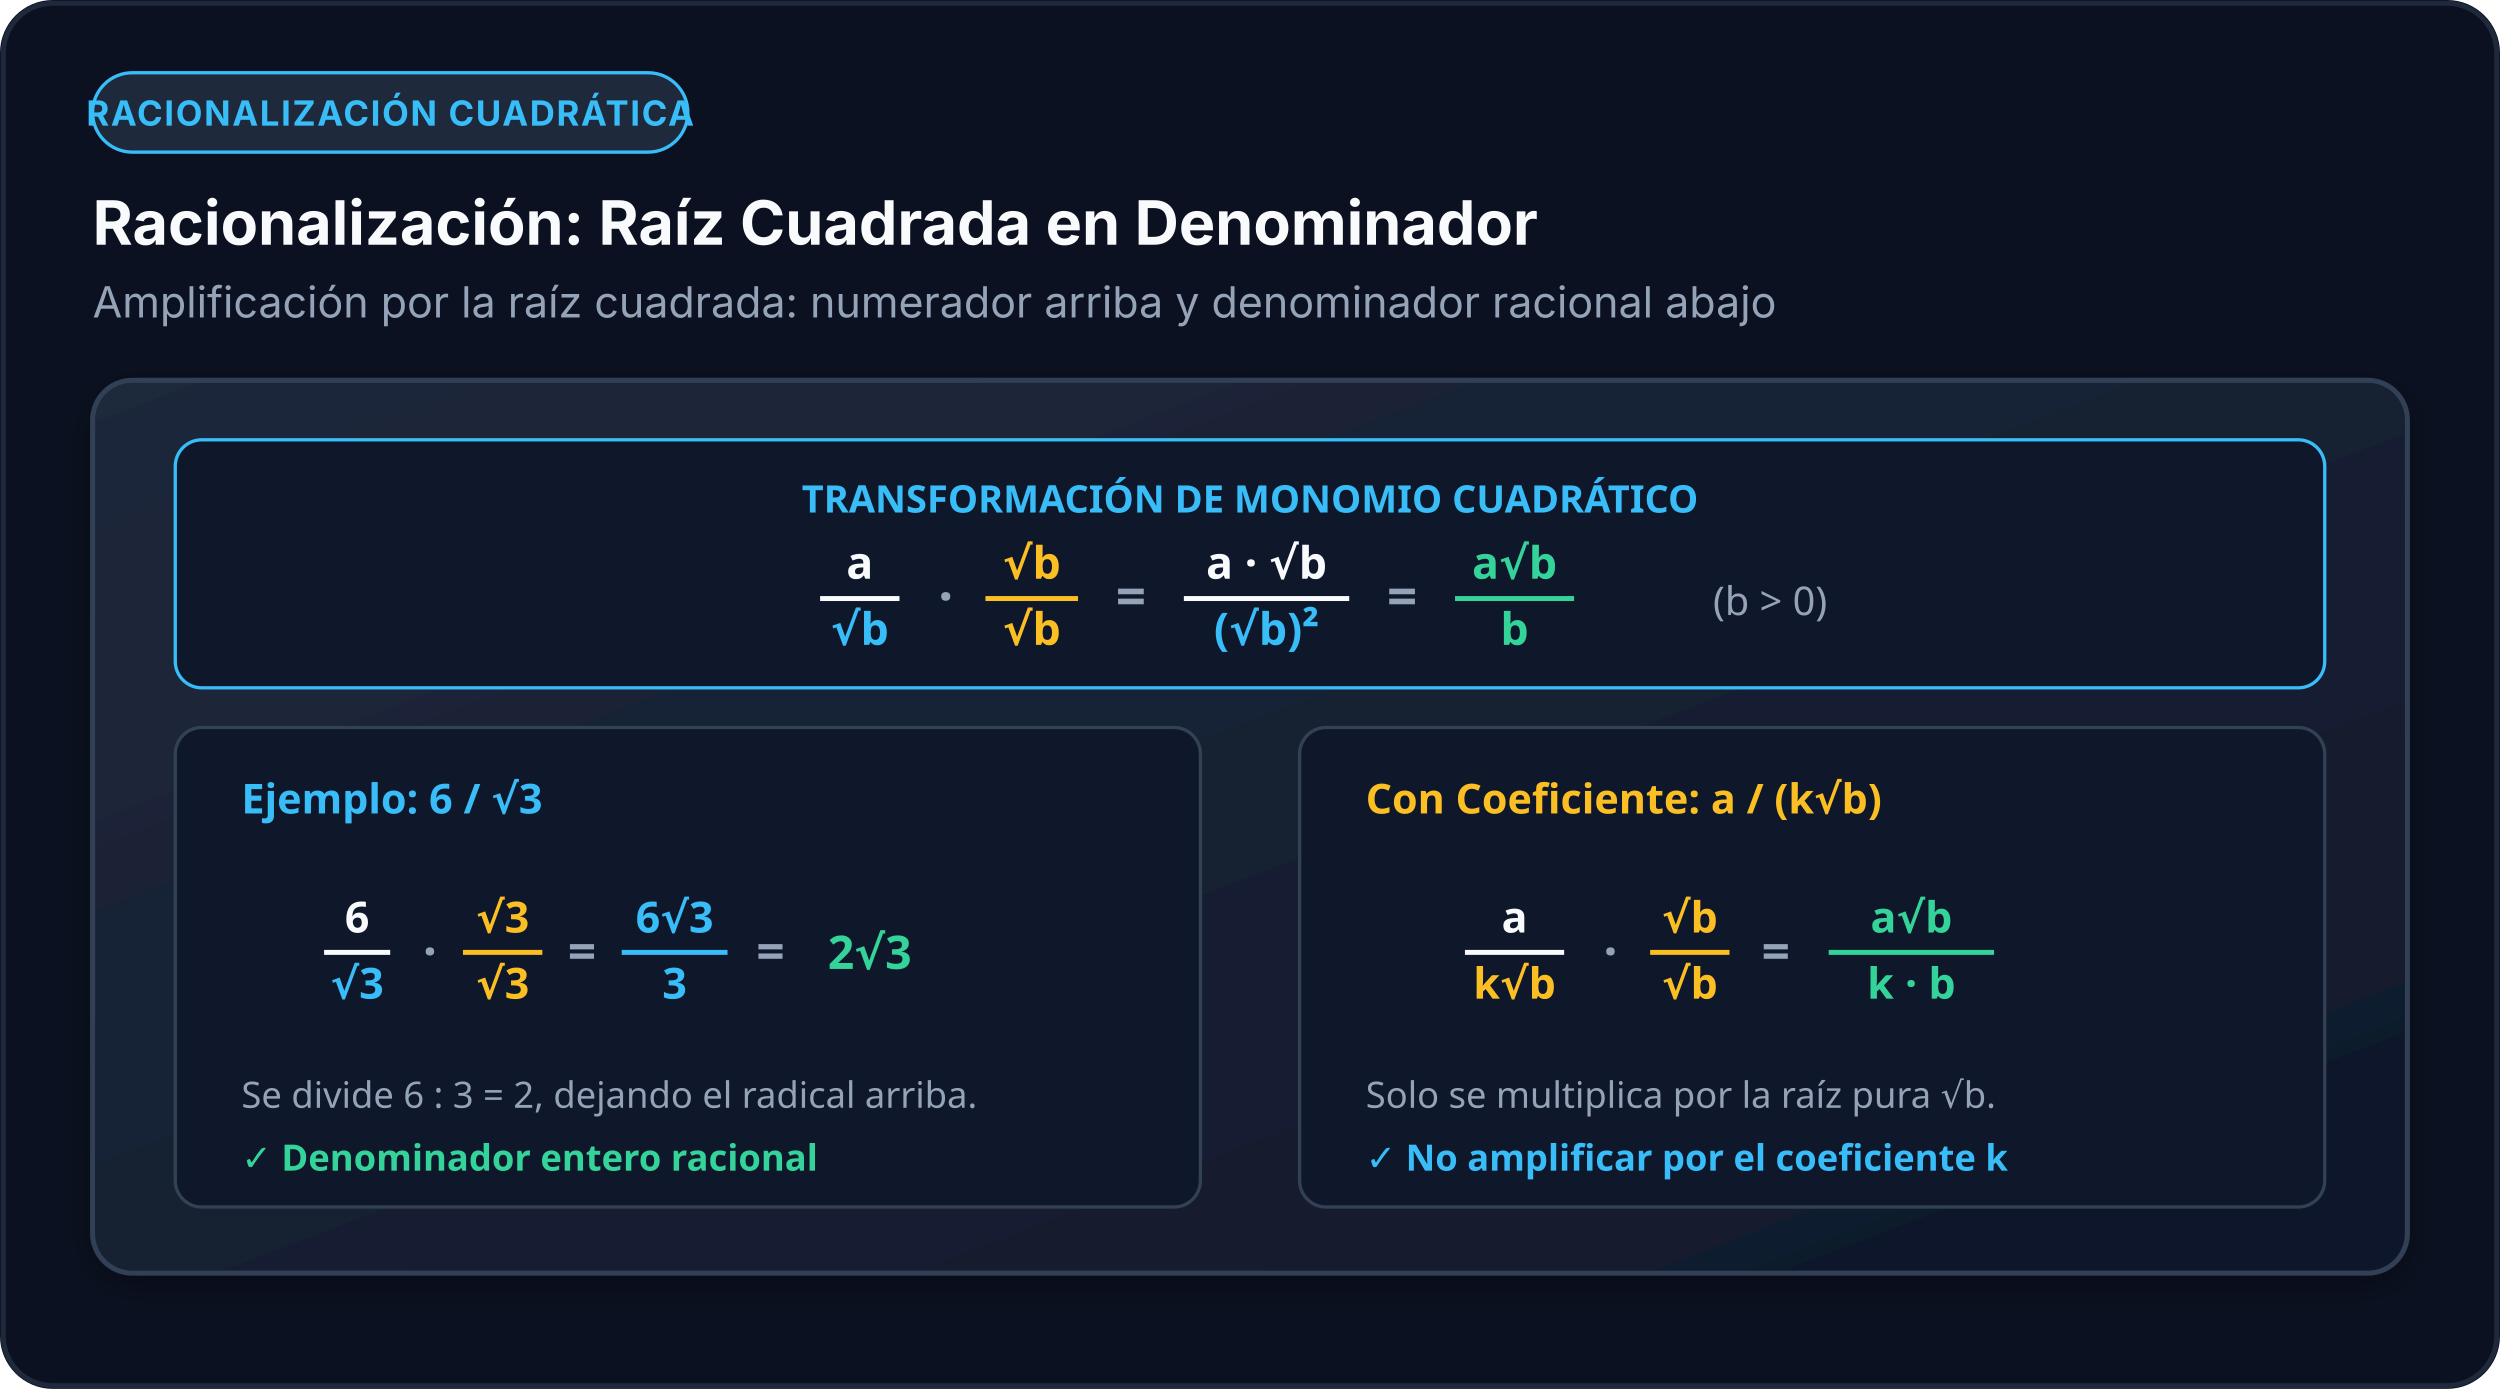
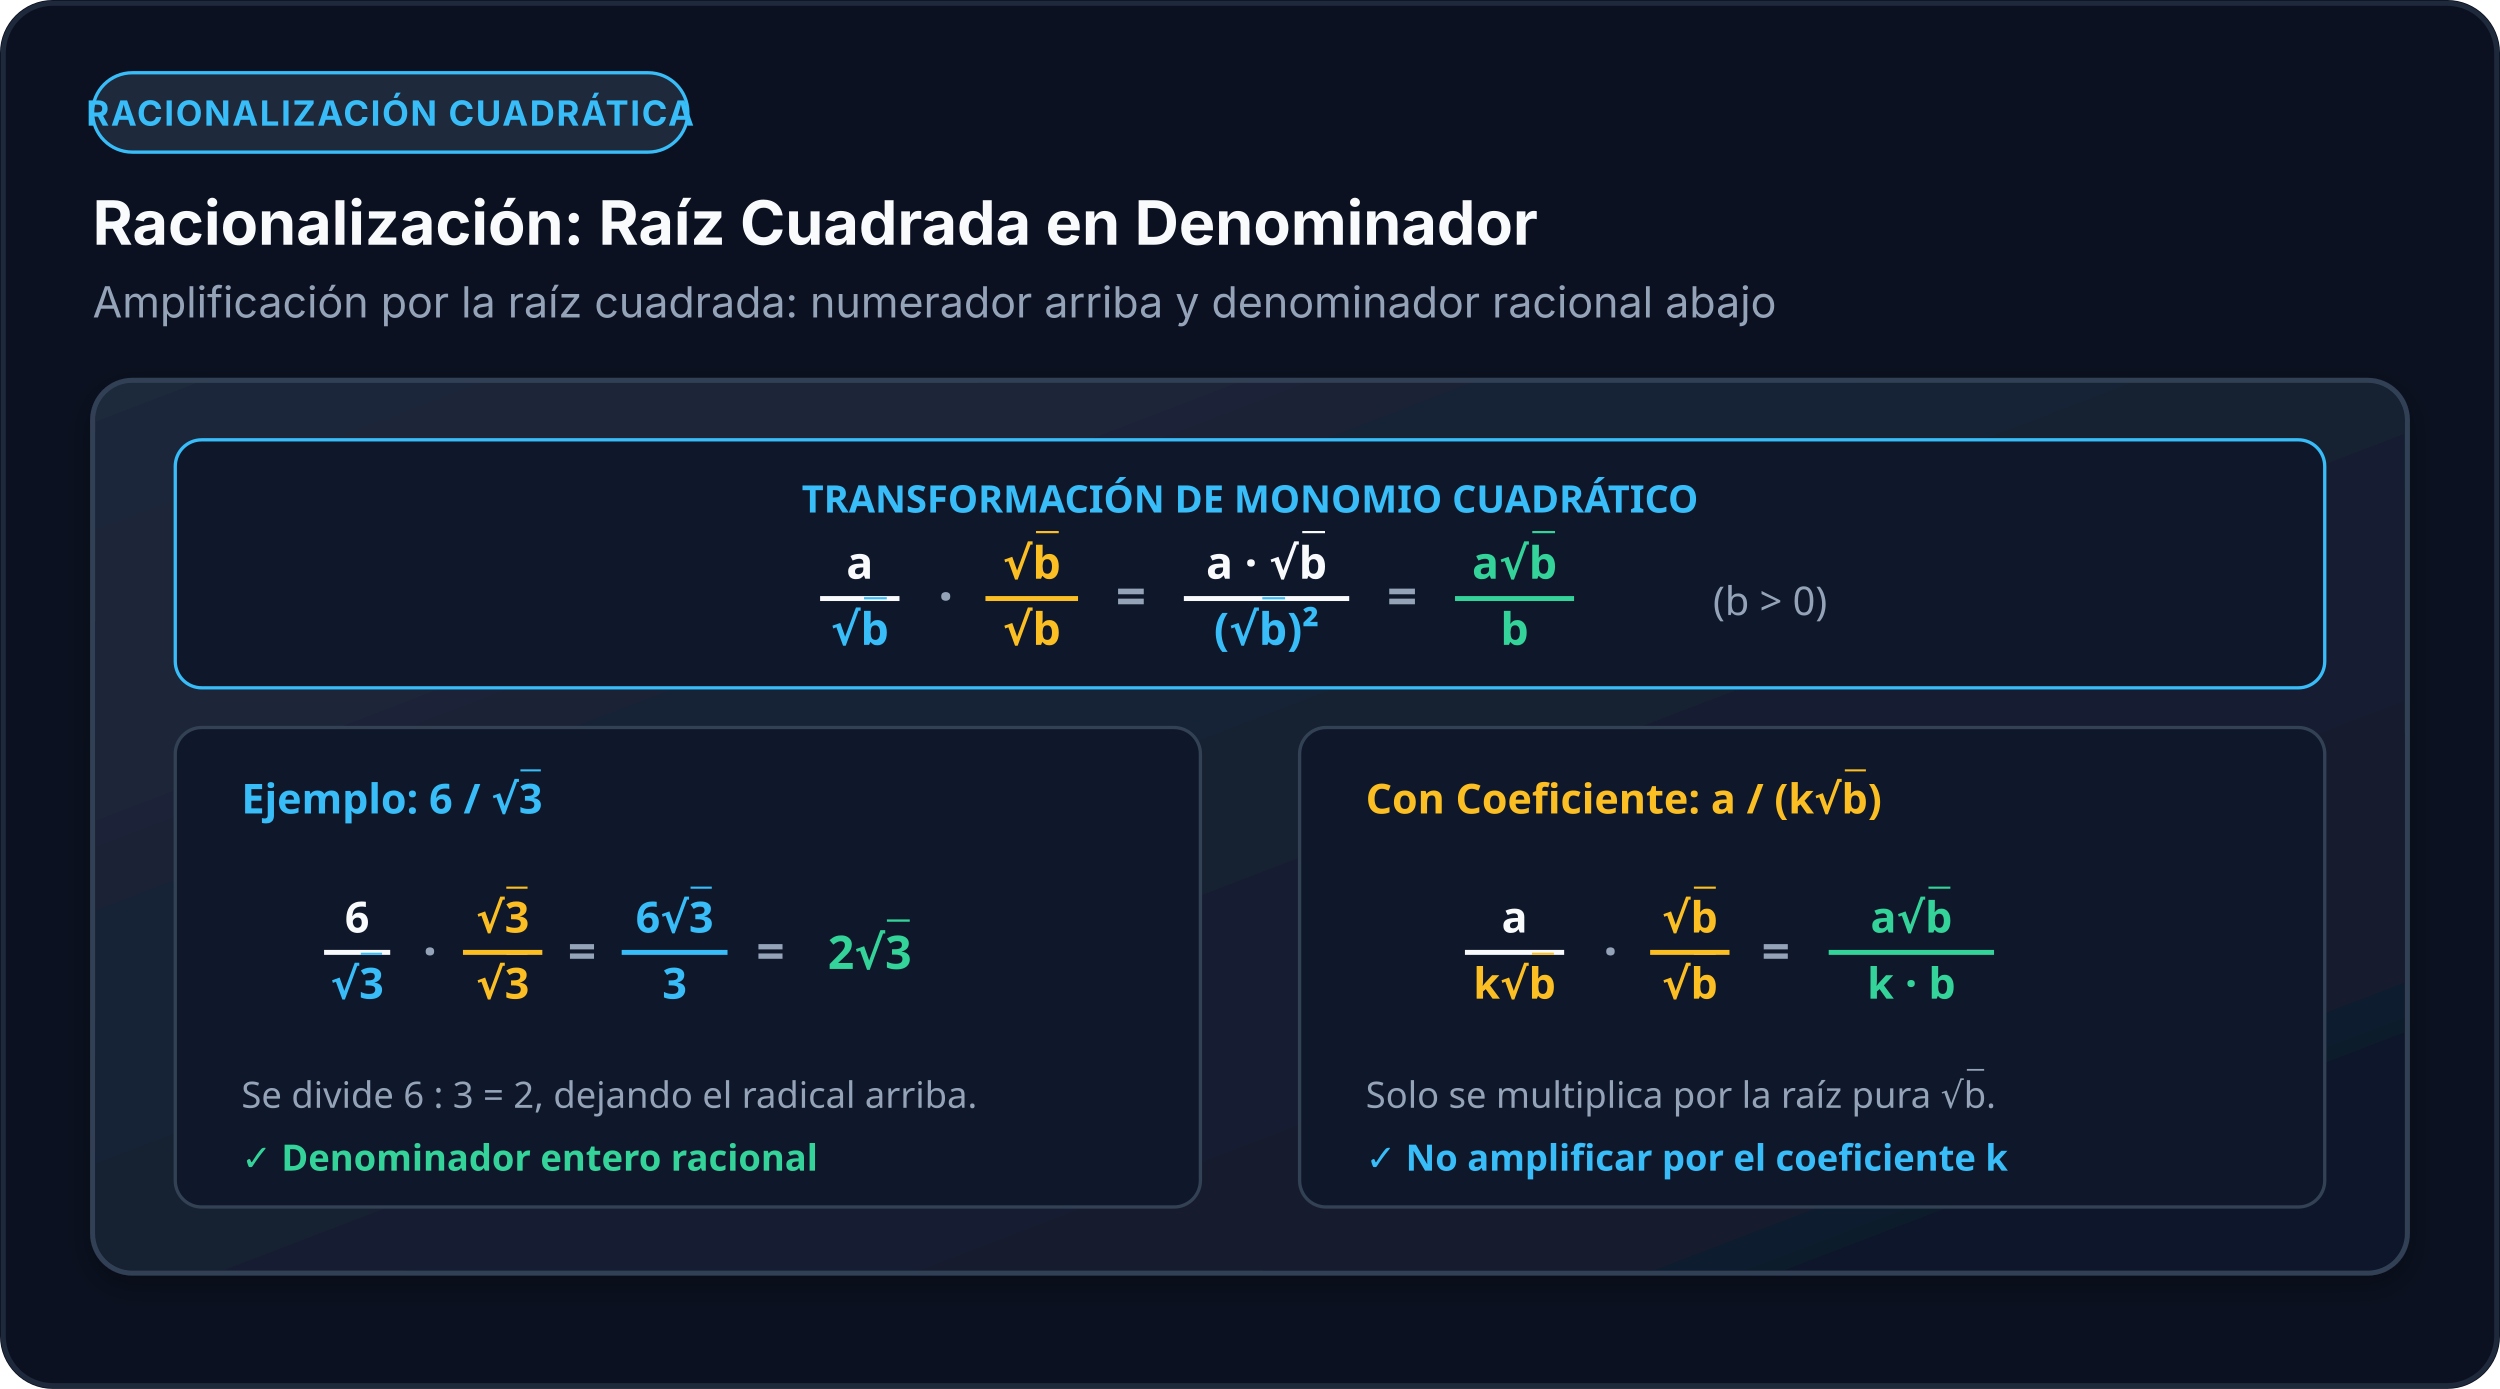
<svg xmlns="http://www.w3.org/2000/svg" viewBox="0 0 756 420" width="100%" height="100%">
  <defs>
    <linearGradient id="cardGrad" x1="0%" y1="0%" x2="100%" y2="100%">
      <stop offset="0%" stop-color="#1e293b" />
      <stop offset="100%" stop-color="#0f172a" />
    </linearGradient>
    <filter id="shadow" x="-4%" y="-4%" width="108%" height="112%">
      <feDropShadow dx="0" dy="3" stdDeviation="4" flood-color="#000000" flood-opacity="0.3" />
    </filter>
  </defs>
  <rect width="756" height="420" rx="16" fill="#0b1120" />
  <rect x="1" y="1" width="754" height="418" rx="15" fill="none" stroke="#1e293b" stroke-width="1.5" />
  <g transform="translate(28, 22)">
    <rect x="0" y="0" width="180" height="24" rx="12" fill="#1e293b" stroke="#38bdf8" stroke-width="1" />
    <text x="90" y="16" fill="#38bdf8" font-family="system-ui, -apple-system, sans-serif" font-size="10.5" font-weight="700" text-anchor="middle" letter-spacing="0.5">RACIONALIZACIÓN CUADRÁTICA</text>
    <text x="0" y="52" fill="#f8fafc" font-family="system-ui, -apple-system, sans-serif" font-size="18.5" font-weight="700">Racionalización: Raíz Cuadrada en Denominador</text>
    <text x="0" y="74" fill="#94a3b8" font-family="system-ui, -apple-system, sans-serif" font-size="13">Amplificación por la raíz cuadrada: numerador arriba y denominador racional abajo</text>
  </g>
  <g transform="translate(28, 115)">
    <rect width="700" height="270" rx="12" fill="url(#cardGrad)" stroke="#334155" stroke-width="1.5" filter="url(#shadow)" />
    <g transform="translate(25, 18)">
      <rect width="650" height="75" rx="8" fill="#0f172a" stroke="#38bdf8" />
      <text x="325" y="22" fill="#38bdf8" font-family="system-ui, sans-serif" font-size="11.5" font-weight="700" text-anchor="middle">TRANSFORMACIÓN DE MONOMIO CUADRÁTICO</text>
      <g transform="translate(195, 48)">
        <text x="12" y="-6" fill="#f8fafc" font-family="system-ui, sans-serif" font-size="13.5" font-weight="700" text-anchor="middle">a</text>
        <line x1="0" y1="0" x2="24" y2="0" stroke="#f8fafc" stroke-width="1.5" />
-         <text x="12" y="14" fill="#38bdf8" font-family="system-ui, sans-serif" font-size="13.5" font-weight="700" text-anchor="middle">√b</text>
+         <text x="12" y="14" fill="#38bdf8" font-family="system-ui, sans-serif" font-size="13.5" font-weight="700" text-anchor="middle">√<tspan style="text-decoration: overline">b</tspan>
+         </text>
        <text x="38" y="5" fill="#94a3b8" font-family="system-ui, sans-serif" font-size="16" font-weight="700" text-anchor="middle">·</text>
-         <text x="64" y="-6" fill="#fbbf24" font-family="system-ui, sans-serif" font-size="13.5" font-weight="700" text-anchor="middle">√b</text>
+         <text x="64" y="-6" fill="#fbbf24" font-family="system-ui, sans-serif" font-size="13.5" font-weight="700" text-anchor="middle">√<tspan style="text-decoration: overline">b</tspan>
+         </text>
        <line x1="50" y1="0" x2="78" y2="0" stroke="#fbbf24" stroke-width="1.5" />
-         <text x="64" y="14" fill="#fbbf24" font-family="system-ui, sans-serif" font-size="13.5" font-weight="700" text-anchor="middle">√b</text>
+         <text x="64" y="14" fill="#fbbf24" font-family="system-ui, sans-serif" font-size="13.5" font-weight="700" text-anchor="middle">√<tspan style="text-decoration: overline">b</tspan>
+         </text>
        <text x="94" y="5" fill="#94a3b8" font-family="system-ui, sans-serif" font-size="16" font-weight="700" text-anchor="middle">=</text>
-         <text x="135" y="-6" fill="#f8fafc" font-family="system-ui, sans-serif" font-size="13.5" font-weight="700" text-anchor="middle">a · √b</text>
+         <text x="135" y="-6" fill="#f8fafc" font-family="system-ui, sans-serif" font-size="13.5" font-weight="700" text-anchor="middle">a · √<tspan style="text-decoration: overline">b</tspan>
+         </text>
        <line x1="110" y1="0" x2="160" y2="0" stroke="#f8fafc" stroke-width="1.5" />
-         <text x="135" y="14" fill="#38bdf8" font-family="system-ui, sans-serif" font-size="13.5" font-weight="700" text-anchor="middle">(√b)²</text>
+         <text x="135" y="14" fill="#38bdf8" font-family="system-ui, sans-serif" font-size="13.5" font-weight="700" text-anchor="middle">(√<tspan style="text-decoration: overline">b</tspan>)²</text>
        <text x="176" y="5" fill="#94a3b8" font-family="system-ui, sans-serif" font-size="16" font-weight="700" text-anchor="middle">=</text>
-         <text x="210" y="-6" fill="#34d399" font-family="system-ui, sans-serif" font-size="13.5" font-weight="700" text-anchor="middle">a√b</text>
+         <text x="210" y="-6" fill="#34d399" font-family="system-ui, sans-serif" font-size="13.5" font-weight="700" text-anchor="middle">a√<tspan style="text-decoration: overline">b</tspan>
+         </text>
        <line x1="192" y1="0" x2="228" y2="0" stroke="#34d399" stroke-width="1.5" />
        <text x="210" y="14" fill="#34d399" font-family="system-ui, sans-serif" font-size="13.5" font-weight="700" text-anchor="middle">b</text>
        <text x="270" y="5" fill="#94a3b8" font-family="system-ui, sans-serif" font-size="12">(b &gt; 0)</text>
      </g>
    </g>
    <g transform="translate(25, 105)">
      <rect width="310" height="145" rx="8" fill="#0f172a" stroke="#334155" />
-       <text x="20" y="26" fill="#38bdf8" font-family="system-ui, sans-serif" font-size="12.5" font-weight="700">Ejemplo: 6 / √3</text>
+       <text x="20" y="26" fill="#38bdf8" font-family="system-ui, sans-serif" font-size="12.5" font-weight="700">Ejemplo: 6 / √<tspan style="text-decoration: overline">3</tspan>
+       </text>
      <g transform="translate(45, 68)">
        <text x="10" y="-6" fill="#f8fafc" font-family="system-ui, sans-serif" font-size="13" font-weight="700" text-anchor="middle">6</text>
        <line x1="0" y1="0" x2="20" y2="0" stroke="#f8fafc" stroke-width="1.5" />
-         <text x="10" y="14" fill="#38bdf8" font-family="system-ui, sans-serif" font-size="13" font-weight="700" text-anchor="middle">√3</text>
+         <text x="10" y="14" fill="#38bdf8" font-family="system-ui, sans-serif" font-size="13" font-weight="700" text-anchor="middle">√<tspan style="text-decoration: overline">3</tspan>
+         </text>
        <text x="32" y="5" fill="#94a3b8" font-family="system-ui, sans-serif" font-size="15" font-weight="700" text-anchor="middle">·</text>
-         <text x="54" y="-6" fill="#fbbf24" font-family="system-ui, sans-serif" font-size="13" font-weight="700" text-anchor="middle">√3</text>
+         <text x="54" y="-6" fill="#fbbf24" font-family="system-ui, sans-serif" font-size="13" font-weight="700" text-anchor="middle">√<tspan style="text-decoration: overline">3</tspan>
+         </text>
        <line x1="42" y1="0" x2="66" y2="0" stroke="#fbbf24" stroke-width="1.5" />
-         <text x="54" y="14" fill="#fbbf24" font-family="system-ui, sans-serif" font-size="13" font-weight="700" text-anchor="middle">√3</text>
+         <text x="54" y="14" fill="#fbbf24" font-family="system-ui, sans-serif" font-size="13" font-weight="700" text-anchor="middle">√<tspan style="text-decoration: overline">3</tspan>
+         </text>
        <text x="78" y="5" fill="#94a3b8" font-family="system-ui, sans-serif" font-size="15" font-weight="700" text-anchor="middle">=</text>
-         <text x="106" y="-6" fill="#38bdf8" font-family="system-ui, sans-serif" font-size="13" font-weight="700" text-anchor="middle">6√3</text>
+         <text x="106" y="-6" fill="#38bdf8" font-family="system-ui, sans-serif" font-size="13" font-weight="700" text-anchor="middle">6√<tspan style="text-decoration: overline">3</tspan>
+         </text>
        <line x1="90" y1="0" x2="122" y2="0" stroke="#38bdf8" stroke-width="1.5" />
        <text x="106" y="14" fill="#38bdf8" font-family="system-ui, sans-serif" font-size="13" font-weight="700" text-anchor="middle">3</text>
        <text x="135" y="5" fill="#94a3b8" font-family="system-ui, sans-serif" font-size="15" font-weight="700" text-anchor="middle">=</text>
-         <text x="165" y="5" fill="#34d399" font-family="system-ui, sans-serif" font-size="14" font-weight="700" text-anchor="middle">2√3</text>
+         <text x="165" y="5" fill="#34d399" font-family="system-ui, sans-serif" font-size="14" font-weight="700" text-anchor="middle">2√<tspan style="text-decoration: overline">3</tspan>
+         </text>
      </g>
      <text x="20" y="115" fill="#94a3b8" font-family="system-ui, sans-serif" font-size="11">Se divide 6 : 3 = 2, dejando el radical arriba.</text>
      <text x="20" y="134" fill="#34d399" font-family="system-ui, sans-serif" font-size="11" font-weight="600">✓ Denominador entero racional</text>
    </g>
    <g transform="translate(365, 105)">
      <rect width="310" height="145" rx="8" fill="#0f172a" stroke="#334155" />
-       <text x="20" y="26" fill="#fbbf24" font-family="system-ui, sans-serif" font-size="12.5" font-weight="700">Con Coeficiente: a / (k√b)</text>
+       <text x="20" y="26" fill="#fbbf24" font-family="system-ui, sans-serif" font-size="12.5" font-weight="700">Con Coeficiente: a / (k√<tspan style="text-decoration: overline">b</tspan>)</text>
      <g transform="translate(50, 68)">
        <text x="15" y="-6" fill="#f8fafc" font-family="system-ui, sans-serif" font-size="13" font-weight="700" text-anchor="middle">a</text>
        <line x1="0" y1="0" x2="30" y2="0" stroke="#f8fafc" stroke-width="1.5" />
-         <text x="15" y="14" fill="#fbbf24" font-family="system-ui, sans-serif" font-size="13" font-weight="700" text-anchor="middle">k√b</text>
+         <text x="15" y="14" fill="#fbbf24" font-family="system-ui, sans-serif" font-size="13" font-weight="700" text-anchor="middle">k√<tspan style="text-decoration: overline">b</tspan>
+         </text>
        <text x="44" y="5" fill="#94a3b8" font-family="system-ui, sans-serif" font-size="15" font-weight="700" text-anchor="middle">·</text>
-         <text x="68" y="-6" fill="#fbbf24" font-family="system-ui, sans-serif" font-size="13" font-weight="700" text-anchor="middle">√b</text>
+         <text x="68" y="-6" fill="#fbbf24" font-family="system-ui, sans-serif" font-size="13" font-weight="700" text-anchor="middle">√<tspan style="text-decoration: overline">b</tspan>
+         </text>
        <line x1="56" y1="0" x2="80" y2="0" stroke="#fbbf24" stroke-width="1.5" />
-         <text x="68" y="14" fill="#fbbf24" font-family="system-ui, sans-serif" font-size="13" font-weight="700" text-anchor="middle">√b</text>
+         <text x="68" y="14" fill="#fbbf24" font-family="system-ui, sans-serif" font-size="13" font-weight="700" text-anchor="middle">√<tspan style="text-decoration: overline">b</tspan>
+         </text>
        <text x="94" y="5" fill="#94a3b8" font-family="system-ui, sans-serif" font-size="15" font-weight="700" text-anchor="middle">=</text>
-         <text x="135" y="-6" fill="#34d399" font-family="system-ui, sans-serif" font-size="13" font-weight="700" text-anchor="middle">a√b</text>
+         <text x="135" y="-6" fill="#34d399" font-family="system-ui, sans-serif" font-size="13" font-weight="700" text-anchor="middle">a√<tspan style="text-decoration: overline">b</tspan>
+         </text>
        <line x1="110" y1="0" x2="160" y2="0" stroke="#34d399" stroke-width="1.5" />
        <text x="135" y="14" fill="#34d399" font-family="system-ui, sans-serif" font-size="13" font-weight="700" text-anchor="middle">k · b</text>
      </g>
-       <text x="20" y="115" fill="#94a3b8" font-family="system-ui, sans-serif" font-size="11">Solo se multiplica por la raíz pura √b.</text>
+       <text x="20" y="115" fill="#94a3b8" font-family="system-ui, sans-serif" font-size="11">Solo se multiplica por la raíz pura √<tspan style="text-decoration: overline">b</tspan>.</text>
      <text x="20" y="134" fill="#38bdf8" font-family="system-ui, sans-serif" font-size="11" font-weight="600">✓ No amplificar por el coeficiente k</text>
    </g>
  </g>
</svg>
